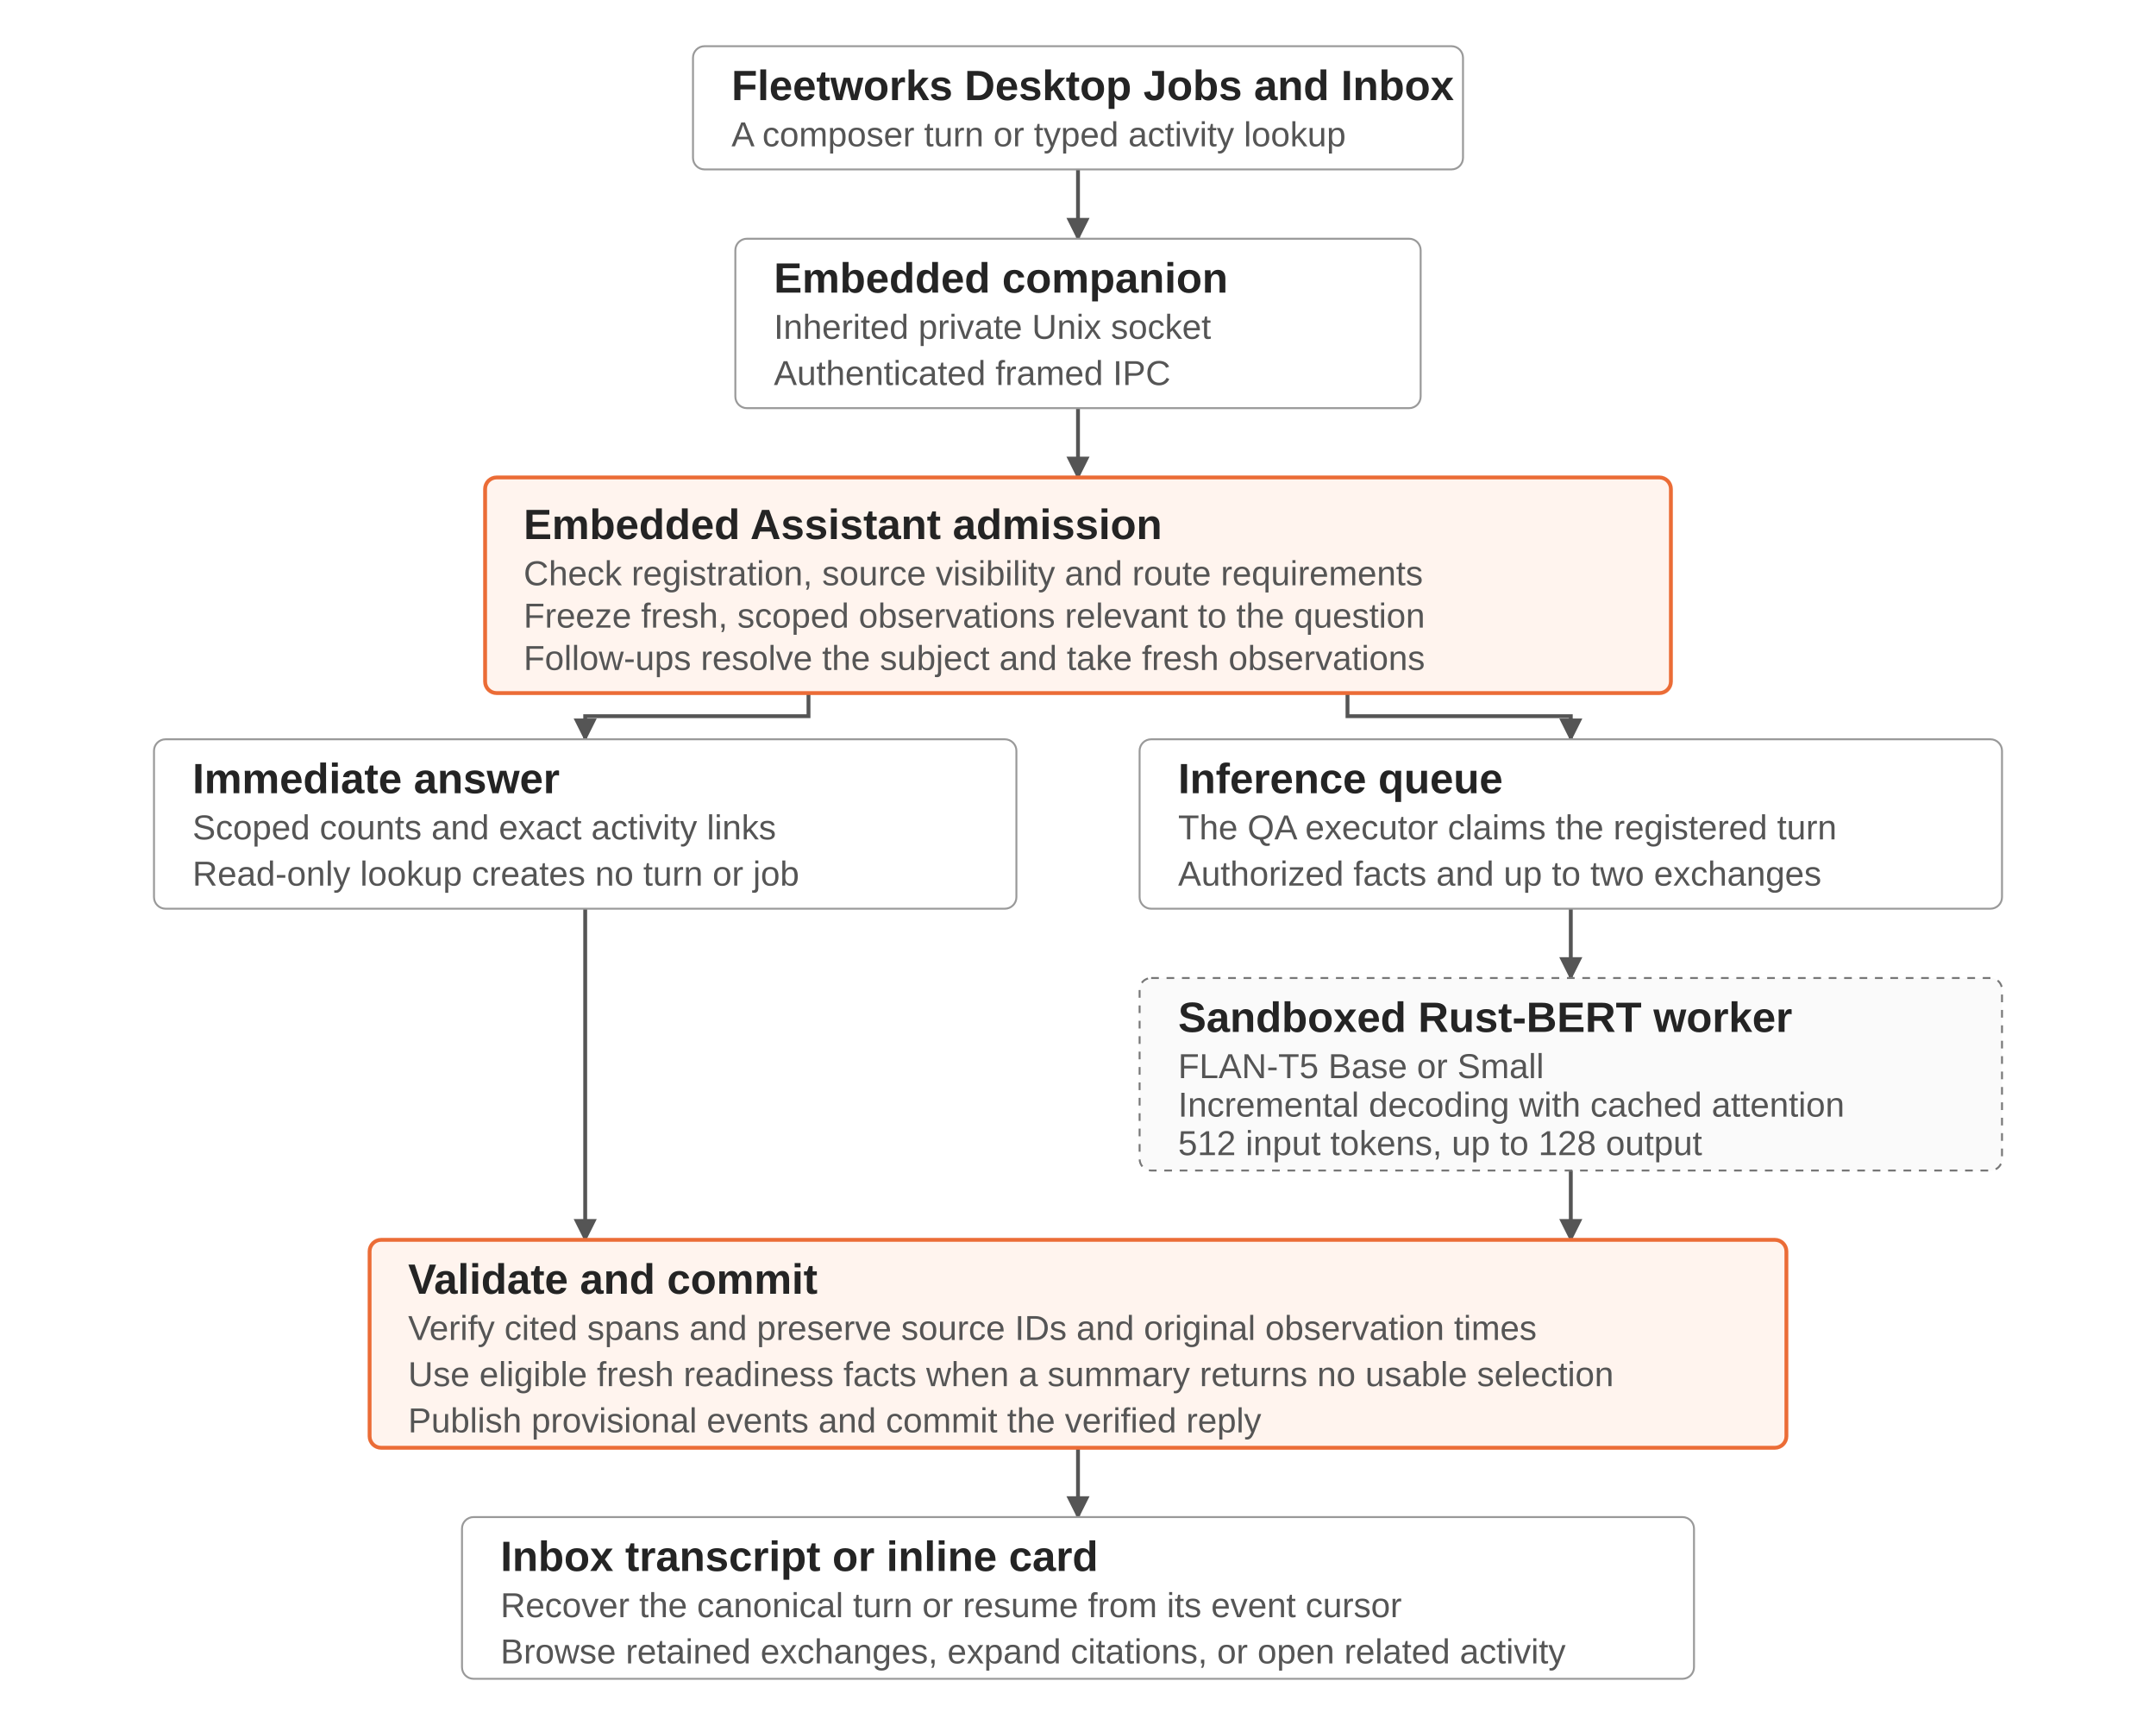
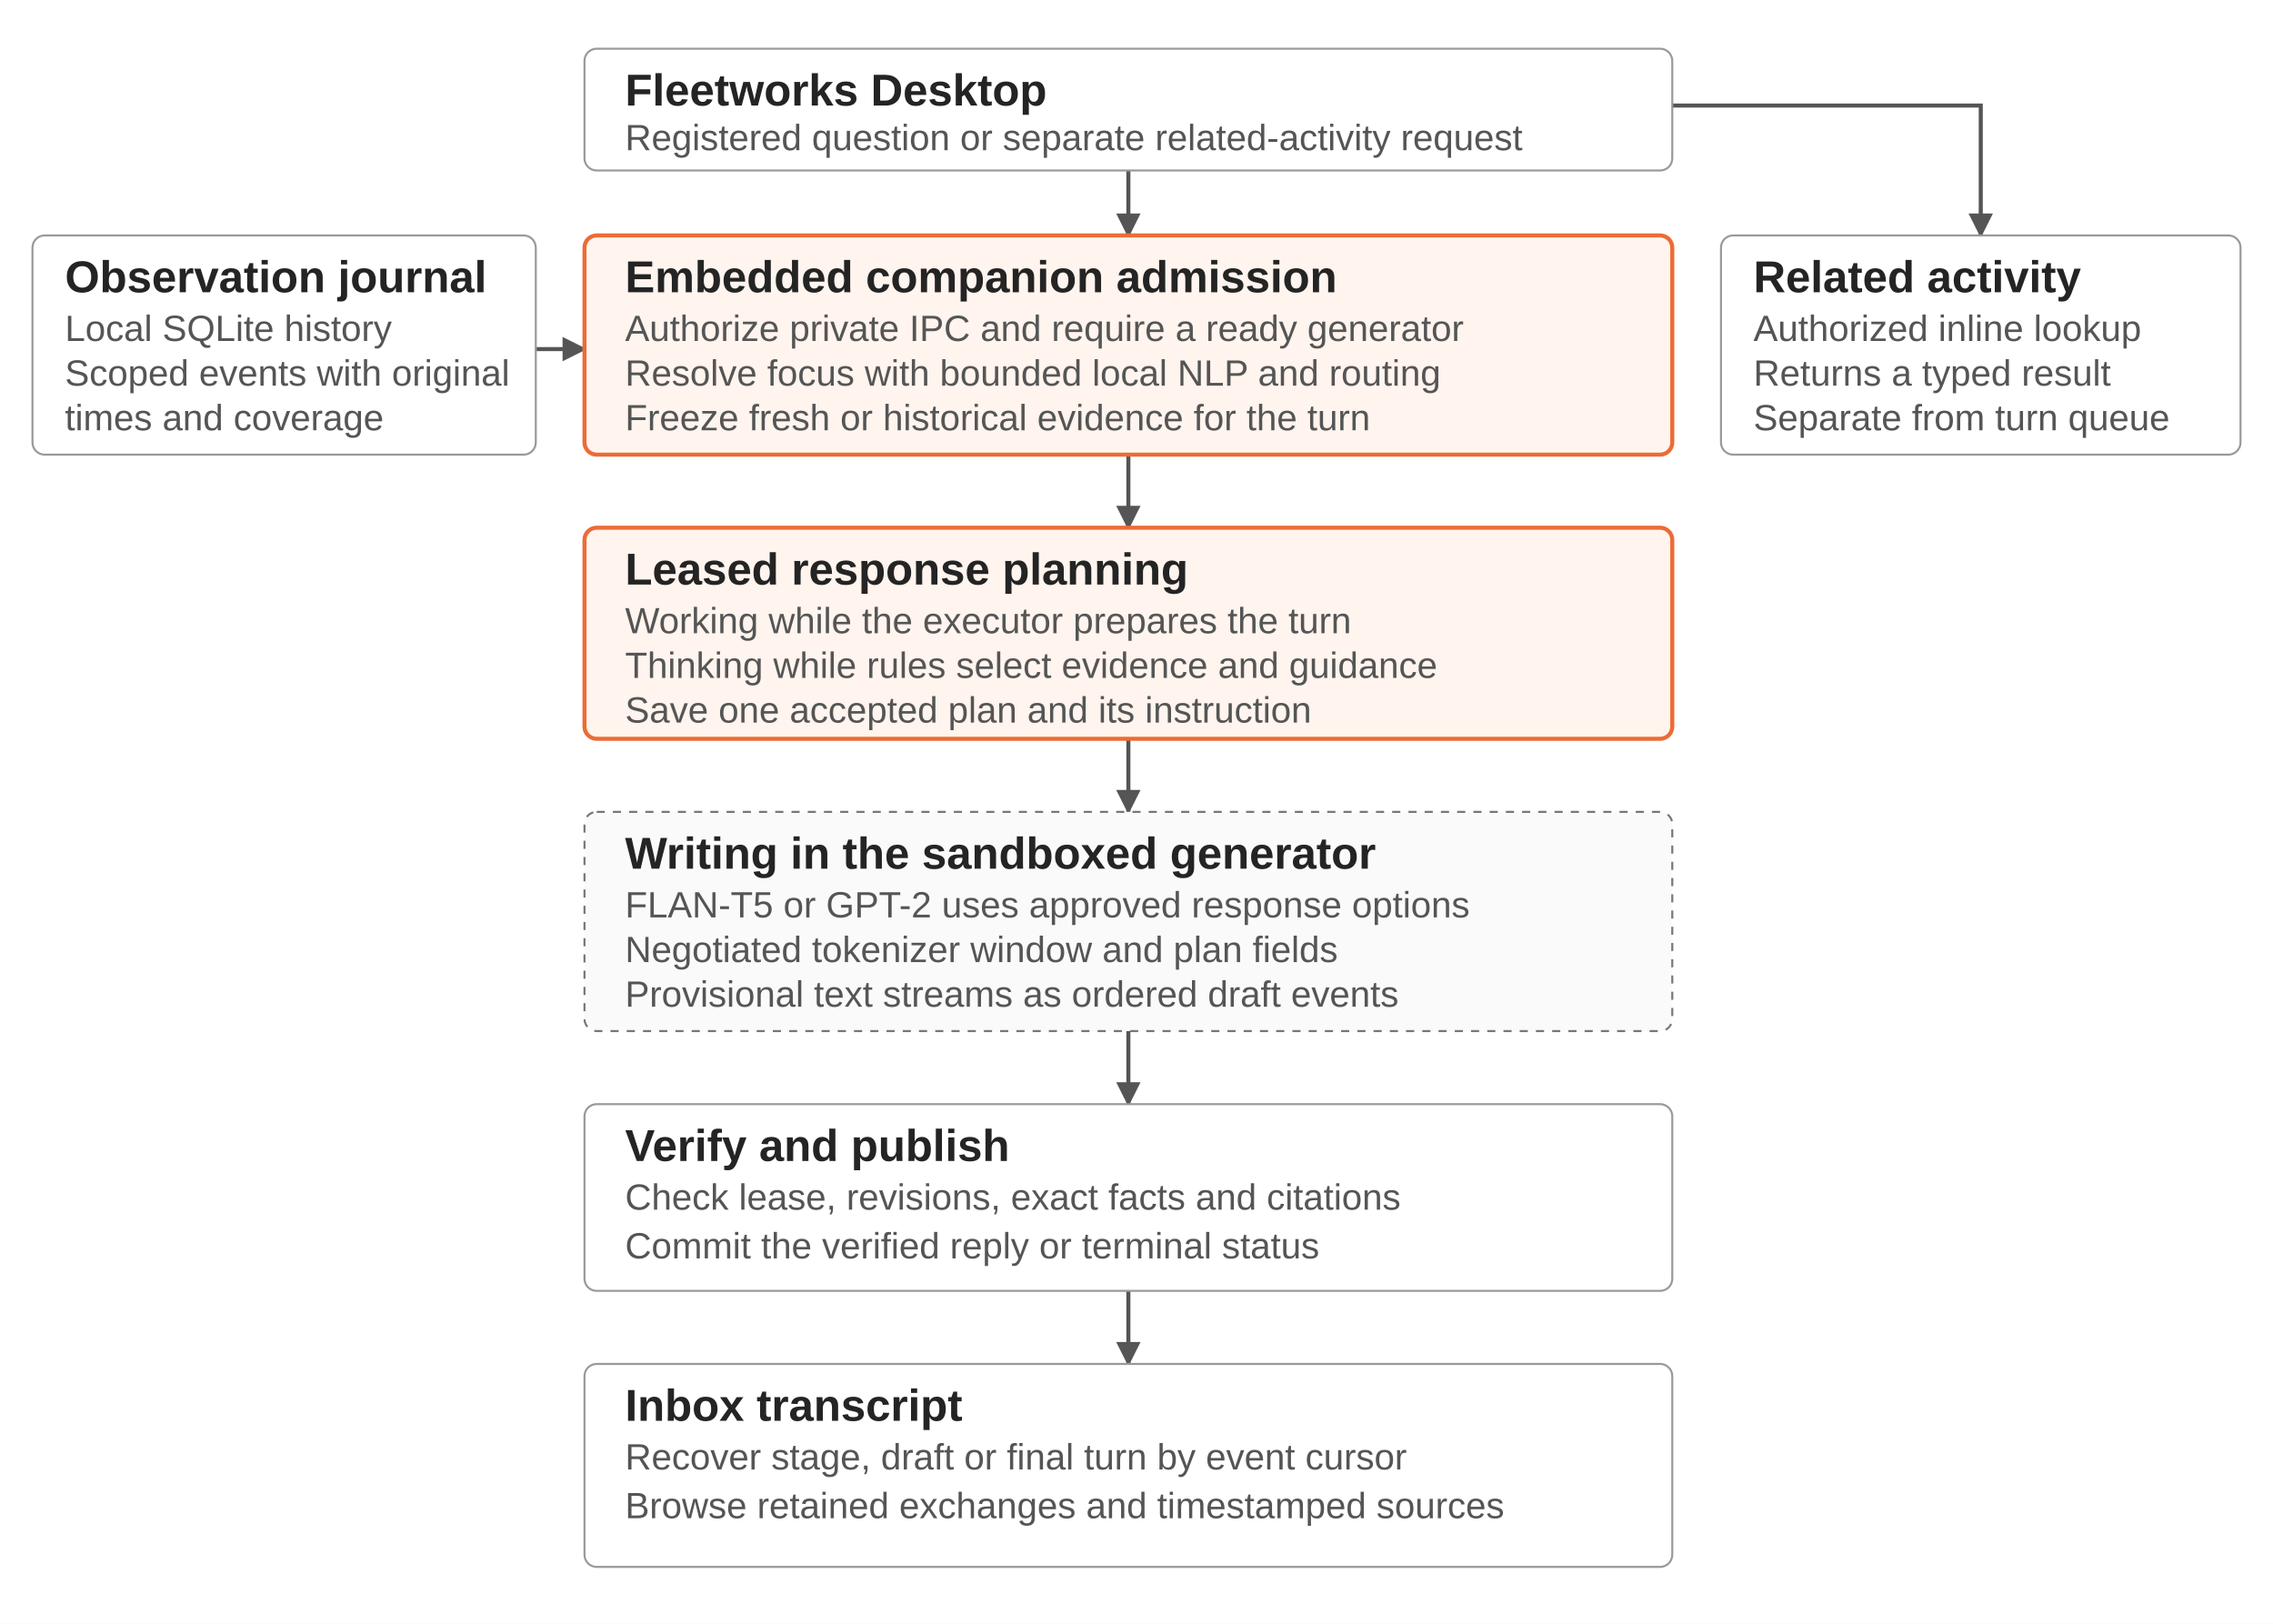
- <svg xmlns="http://www.w3.org/2000/svg" viewBox="0 0 1120 896" role="img" aria-labelledby="inbox-prompt-flow-title inbox-prompt-flow-desc">
+ <svg xmlns="http://www.w3.org/2000/svg" viewBox="0 0 1120 800" role="img" aria-labelledby="inbox-prompt-flow-title inbox-prompt-flow-desc">
  <style>
    text{font-family:Geist,Arial,sans-serif;fill:#242424}
    .label{font-size:22px;font-weight:600}
    .note{font-size:18px;fill:#555}
    .node{fill:#fff;stroke:#999;stroke-width:1}
    .focus{fill:#fff4ee;stroke:#eb6c36;stroke-width:2}
    .isolated{fill:#fafafa;stroke:#777;stroke-width:1;stroke-dasharray:4 4}
    .wire{fill:none;stroke:#555;stroke-width:2;marker-end:url(#inbox-prompt-arrow)}
  </style>
  <defs>
    <marker id="inbox-prompt-arrow" viewBox="0 0 10 10" refX="9" refY="5" markerWidth="6" markerHeight="6" orient="auto">
      <path d="M 0 0 L 10 5 L 0 10 Z" fill="#555" />
    </marker>
  </defs>
-   <rect width="1120" height="896" fill="#fff" />
+   <rect width="1120" height="800" fill="#fff" />
  <g class="wire">
-     <path d="M 560 88 V 124" />
-     <path d="M 560 212 V 248" />
-     <path d="M 420 360 V 372 H 304 V 384" />
-     <path d="M 700 360 V 372 H 816 V 384" />
-     <path d="M 304 472 V 644" />
-     <path d="M 816 472 V 508" />
-     <path d="M 816 608 V 644" />
-     <path d="M 560 752 V 788" />
+     <path d="M 556 84 V 116" />
+     <path d="M 824 52 H 976 V 116" />
+     <path d="M 264 172 H 288" />
+     <path d="M 556 224 V 260" />
+     <path d="M 556 364 V 400" />
+     <path d="M 556 508 V 544" />
+     <path d="M 556 636 V 672" />
  </g>
  <g data-card="true">
-     <rect x="360" y="24" width="400" height="64" rx="6" class="node" />
-     <text x="380" y="52" class="label">Fleetworks Desktop Jobs and Inbox</text>
-     <text x="380" y="76" class="note">A composer turn or typed activity lookup</text>
+     <rect x="288" y="24" width="536" height="60" rx="6" class="node" />
+     <text x="308" y="52" class="label">Fleetworks Desktop</text>
+     <text x="308" y="74" class="note">Registered question or separate related-activity request</text>
  </g>
  <g data-card="true">
-     <rect x="382" y="124" width="356" height="88" rx="6" class="node" />
-     <text x="402" y="152" class="label">Embedded companion</text>
-     <text x="402" y="176" class="note">Inherited private Unix socket</text>
-     <text x="402" y="200" class="note">Authenticated framed IPC</text>
+     <rect x="16" y="116" width="248" height="108" rx="6" class="node" />
+     <text x="32" y="144" class="label">Observation journal</text>
+     <text x="32" y="168" class="note">Local SQLite history</text>
+     <text x="32" y="190" class="note">Scoped events with original</text>
+     <text x="32" y="212" class="note">times and coverage</text>
  </g>
  <g data-card="true">
-     <rect x="252" y="248" width="616" height="112" rx="6" class="focus" />
-     <text x="272" y="280" class="label">Embedded Assistant admission</text>
-     <text x="272" y="304" class="note">Check registration, source visibility and route requirements</text>
-     <text x="272" y="326" class="note">Freeze fresh, scoped observations relevant to the question</text>
-     <text x="272" y="348" class="note">Follow-ups resolve the subject and take fresh observations</text>
+     <rect x="288" y="116" width="536" height="108" rx="6" class="focus" />
+     <text x="308" y="144" class="label">Embedded companion admission</text>
+     <text x="308" y="168" class="note">Authorize private IPC and require a ready generator</text>
+     <text x="308" y="190" class="note">Resolve focus with bounded local NLP and routing</text>
+     <text x="308" y="212" class="note">Freeze fresh or historical evidence for the turn</text>
  </g>
  <g data-card="true">
-     <rect x="80" y="384" width="448" height="88" rx="6" class="node" />
-     <text x="100" y="412" class="label">Immediate answer</text>
-     <text x="100" y="436" class="note">Scoped counts and exact activity links</text>
-     <text x="100" y="460" class="note">Read-only lookup creates no turn or job</text>
+     <rect x="848" y="116" width="256" height="108" rx="6" class="node" />
+     <text x="864" y="144" class="label">Related activity</text>
+     <text x="864" y="168" class="note">Authorized inline lookup</text>
+     <text x="864" y="190" class="note">Returns a typed result</text>
+     <text x="864" y="212" class="note">Separate from turn queue</text>
  </g>
  <g data-card="true">
-     <rect x="592" y="384" width="448" height="88" rx="6" class="node" />
-     <text x="612" y="412" class="label">Inference queue</text>
-     <text x="612" y="436" class="note">The QA executor claims the registered turn</text>
-     <text x="612" y="460" class="note">Authorized facts and up to two exchanges</text>
+     <rect x="288" y="260" width="536" height="104" rx="6" class="focus" />
+     <text x="308" y="288" class="label">Leased response planning</text>
+     <text x="308" y="312" class="note">Working while the executor prepares the turn</text>
+     <text x="308" y="334" class="note">Thinking while rules select evidence and guidance</text>
+     <text x="308" y="356" class="note">Save one accepted plan and its instruction</text>
  </g>
  <g data-card="true">
-     <rect x="592" y="508" width="448" height="100" rx="6" class="isolated" />
-     <text x="612" y="536" class="label">Sandboxed Rust-BERT worker</text>
-     <text x="612" y="560" class="note">FLAN-T5 Base or Small</text>
-     <text x="612" y="580" class="note">Incremental decoding with cached attention</text>
-     <text x="612" y="600" class="note">512 input tokens, up to 128 output</text>
+     <rect x="288" y="400" width="536" height="108" rx="6" class="isolated" />
+     <text x="308" y="428" class="label">Writing in the sandboxed generator</text>
+     <text x="308" y="452" class="note">FLAN-T5 or GPT-2 uses approved response options</text>
+     <text x="308" y="474" class="note">Negotiated tokenizer window and plan fields</text>
+     <text x="308" y="496" class="note">Provisional text streams as ordered draft events</text>
  </g>
  <g data-card="true">
-     <rect x="192" y="644" width="736" height="108" rx="6" class="focus" />
-     <text x="212" y="672" class="label">Validate and commit</text>
-     <text x="212" y="696" class="note">Verify cited spans and preserve source IDs and original observation times</text>
-     <text x="212" y="720" class="note">Use eligible fresh readiness facts when a summary returns no usable selection</text>
-     <text x="212" y="744" class="note">Publish provisional events and commit the verified reply</text>
+     <rect x="288" y="544" width="536" height="92" rx="6" class="node" />
+     <text x="308" y="572" class="label">Verify and publish</text>
+     <text x="308" y="596" class="note">Check lease, revisions, exact facts and citations</text>
+     <text x="308" y="620" class="note">Commit the verified reply or terminal status</text>
  </g>
  <g data-card="true">
-     <rect x="240" y="788" width="640" height="84" rx="6" class="node" />
-     <text x="260" y="816" class="label">Inbox transcript or inline card</text>
-     <text x="260" y="840" class="note">Recover the canonical turn or resume from its event cursor</text>
-     <text x="260" y="864" class="note">Browse retained exchanges, expand citations, or open related activity</text>
+     <rect x="288" y="672" width="536" height="100" rx="6" class="node" />
+     <text x="308" y="700" class="label">Inbox transcript</text>
+     <text x="308" y="724" class="note">Recover stage, draft or final turn by event cursor</text>
+     <text x="308" y="748" class="note">Browse retained exchanges and timestamped sources</text>
  </g>
</svg>
